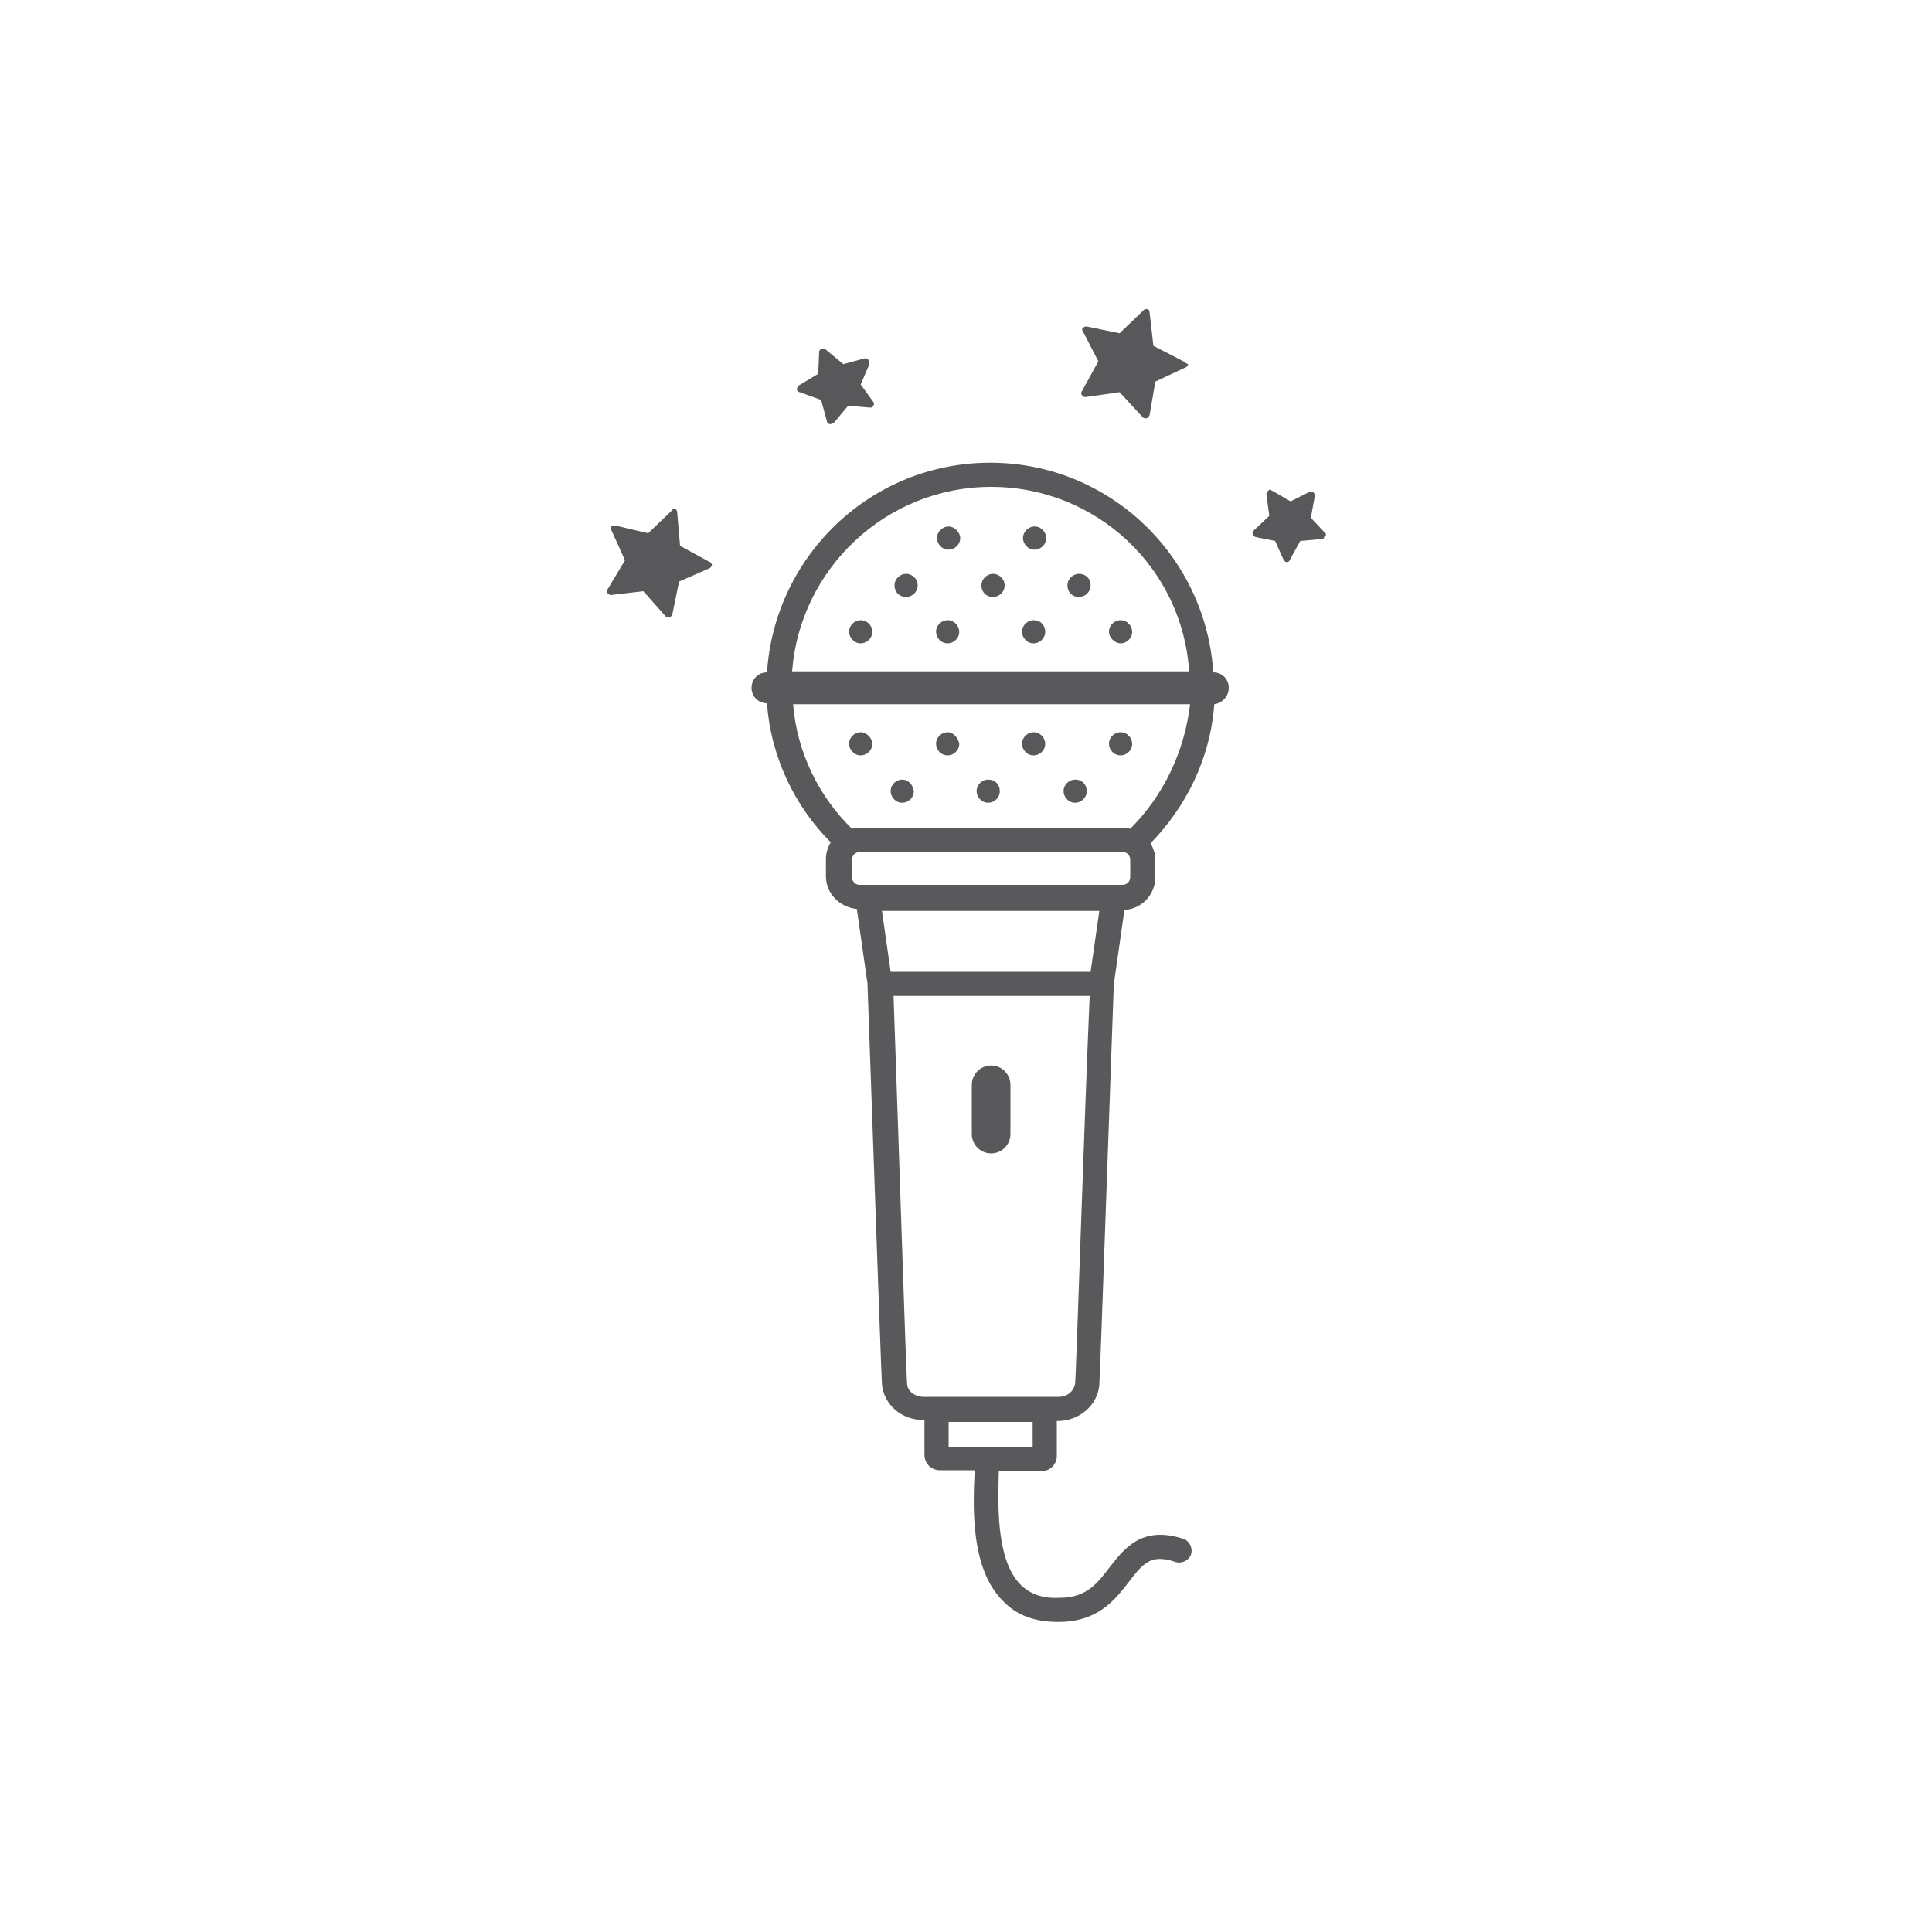
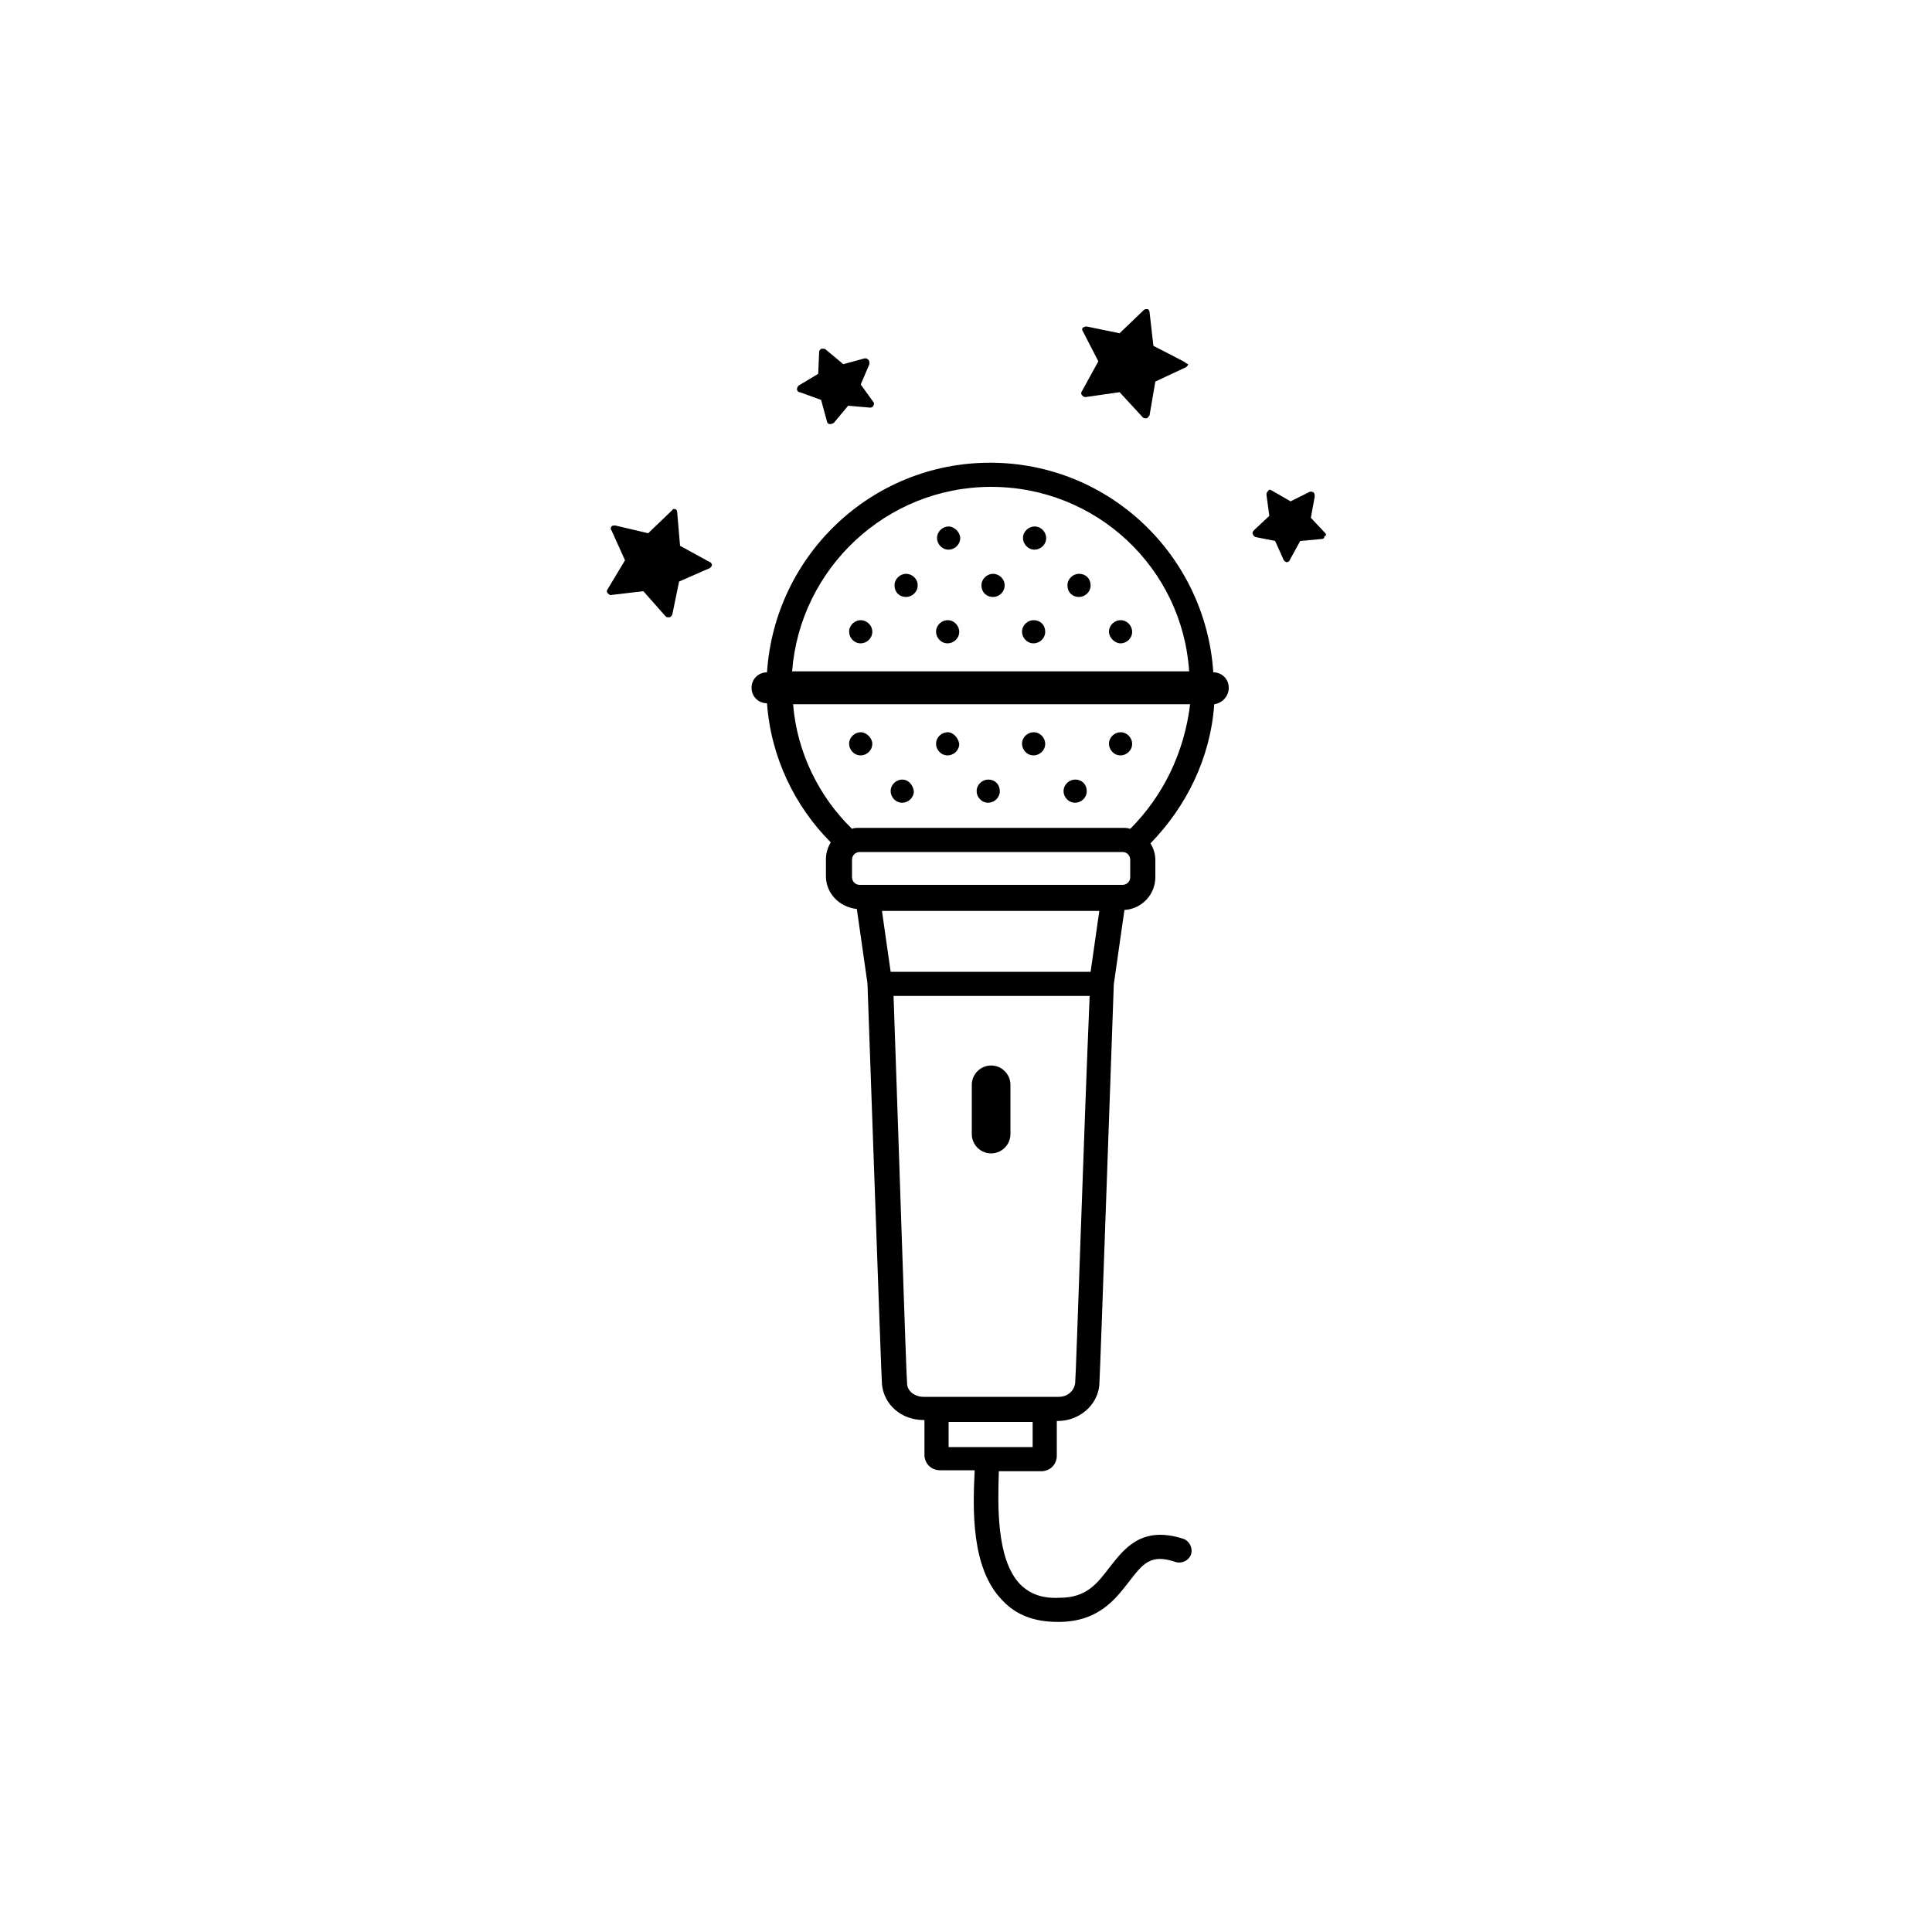
<svg xmlns="http://www.w3.org/2000/svg" viewBox="0 0 200 200">
-   <path fill="#59595C" d="M127.2 71.2c0-.9-.7-1.6-1.6-1.6-.8-12.1-10.8-21.7-23.1-21.7s-22.3 9.6-23.1 21.7c-.9 0-1.6.7-1.6 1.6 0 .9.7 1.6 1.6 1.6.4 5.6 2.9 10.7 6.6 14.4-.3.5-.5 1.1-.5 1.7v1.8c0 1.8 1.4 3.2 3.2 3.4l1.1 7.7c.1 2.4 1.4 40.1 1.5 41.5.2 2.1 2 3.7 4.3 3.7h.1v3.6c0 .9.7 1.6 1.6 1.6h3.6c-.2 4-.4 10.2 2.9 13.5 1.4 1.5 3.3 2.2 5.7 2.2h.3c4-.1 5.7-2.4 7.1-4.2 1.4-1.8 2.2-2.9 4.8-2 .7.2 1.4-.2 1.6-.8.2-.7-.2-1.4-.8-1.6-4.3-1.4-6.1 1-7.6 2.9-1.3 1.7-2.4 3.2-5.2 3.2-1.8.1-3.1-.4-4.1-1.4-2.5-2.6-2.3-8.3-2.2-11.7h4.4c.9 0 1.6-.7 1.6-1.6v-3.6h.1c2.2 0 4.1-1.6 4.3-3.7.1-1.4 1.4-39.1 1.5-41.5l1.1-7.7a3.4 3.4 0 003.2-3.4V89c0-.6-.2-1.2-.5-1.7 3.7-3.8 6.2-8.8 6.6-14.4.8-.1 1.5-.8 1.5-1.7zM117 85.8c-.3-.1-.5-.1-.8-.1H89c-.3 0-.6 0-.8.1-3.4-3.3-5.7-7.9-6.1-12.9h41.1c-.6 5-2.8 9.5-6.2 12.9zm-14.4-35.4c10.9 0 19.8 8.4 20.5 19.1H82c.8-10.6 9.7-19.1 20.6-19.1zm4.3 99.4h-8.7v-2.6h8.7v2.6zm4.4-6.6c-.1.7-.7 1.4-1.7 1.4h-14c-.9 0-1.7-.6-1.7-1.4-.1-1-.9-26-1.4-40.1h20.3c-.6 14.1-1.4 39.1-1.5 40.1zm-19.1-42.6l-.9-6.3h22.5l-.9 6.3H92.2zm24.8-9.8c0 .5-.4.8-.8.8H89c-.5 0-.8-.4-.8-.8V89c0-.5.4-.8.8-.8h27.2c.5 0 .8.4.8.8v1.8z" />
-   <path fill="#59595C" d="M102.6 119.4c-1.1 0-2-.9-2-2v-5.1c0-1.1.9-2 2-2s2 .9 2 2v5.1c0 1.1-.9 2-2 2z" />
-   <g fill="#58585B">
+   <path d="M127.2 71.2c0-.9-.7-1.6-1.6-1.6-.8-12.1-10.8-21.7-23.1-21.7s-22.3 9.6-23.1 21.7c-.9 0-1.6.7-1.6 1.6 0 .9.7 1.6 1.6 1.6.4 5.6 2.9 10.7 6.6 14.4-.3.5-.5 1.1-.5 1.7v1.8c0 1.8 1.4 3.2 3.2 3.4l1.1 7.7c.1 2.4 1.4 40.1 1.5 41.5.2 2.1 2 3.7 4.3 3.7h.1v3.6c0 .9.7 1.6 1.6 1.6h3.6c-.2 4-.4 10.2 2.9 13.5 1.4 1.5 3.3 2.2 5.7 2.2h.3c4-.1 5.7-2.4 7.1-4.2 1.4-1.8 2.2-2.9 4.8-2 .7.2 1.4-.2 1.6-.8.2-.7-.2-1.4-.8-1.6-4.3-1.4-6.1 1-7.6 2.9-1.3 1.7-2.4 3.2-5.2 3.2-1.8.1-3.1-.4-4.1-1.4-2.5-2.6-2.3-8.3-2.2-11.7h4.4c.9 0 1.6-.7 1.6-1.6v-3.6h.1c2.2 0 4.1-1.6 4.3-3.7.1-1.4 1.4-39.1 1.5-41.5l1.1-7.7a3.4 3.4 0 003.2-3.4V89c0-.6-.2-1.2-.5-1.7 3.7-3.8 6.2-8.8 6.6-14.4.8-.1 1.5-.8 1.5-1.7zM117 85.8c-.3-.1-.5-.1-.8-.1H89c-.3 0-.6 0-.8.1-3.4-3.3-5.7-7.9-6.1-12.9h41.1c-.6 5-2.8 9.5-6.2 12.9zm-14.4-35.4c10.9 0 19.8 8.4 20.5 19.1H82c.8-10.6 9.7-19.1 20.6-19.1zm4.3 99.4h-8.7v-2.6h8.7v2.6zm4.4-6.6c-.1.7-.7 1.4-1.7 1.4h-14c-.9 0-1.7-.6-1.7-1.4-.1-1-.9-26-1.4-40.1h20.3c-.6 14.1-1.4 39.1-1.5 40.1zm-19.1-42.6l-.9-6.3h22.5l-.9 6.3H92.2zm24.8-9.8c0 .5-.4.8-.8.8H89c-.5 0-.8-.4-.8-.8V89c0-.5.4-.8.8-.8h27.2c.5 0 .8.4.8.8v1.8z" />
+   <path d="M102.6 119.4c-1.1 0-2-.9-2-2v-5.1c0-1.1.9-2 2-2s2 .9 2 2v5.1c0 1.1-.9 2-2 2z" />
+   <g>
    <path d="M98.2 54.5c-.6 0-1.2.5-1.2 1.2 0 .6.5 1.2 1.2 1.2.6 0 1.2-.5 1.2-1.2 0-.6-.6-1.2-1.2-1.2zM107.1 54.5c-.6 0-1.2.5-1.2 1.2 0 .6.5 1.2 1.2 1.2.6 0 1.2-.5 1.2-1.2 0-.6-.5-1.2-1.2-1.2zM89.1 64.2c-.6 0-1.2.5-1.2 1.2 0 .6.5 1.2 1.2 1.2.6 0 1.2-.5 1.2-1.2s-.6-1.2-1.2-1.2zM98.1 66.6c.6 0 1.2-.5 1.2-1.2 0-.6-.5-1.2-1.2-1.2-.6 0-1.2.5-1.2 1.2 0 .6.5 1.2 1.2 1.2zM107 64.2c-.6 0-1.2.5-1.2 1.2 0 .6.5 1.2 1.2 1.2.6 0 1.2-.5 1.2-1.2s-.5-1.2-1.2-1.2zM116 66.6c.6 0 1.2-.5 1.2-1.2 0-.6-.5-1.2-1.2-1.2-.6 0-1.2.5-1.2 1.2 0 .6.6 1.2 1.2 1.2zM93.8 59.4c-.6 0-1.2.5-1.2 1.2s.5 1.2 1.2 1.2c.6 0 1.2-.5 1.2-1.2s-.6-1.2-1.2-1.2zM102.8 59.4c-.6 0-1.2.5-1.2 1.2s.5 1.2 1.2 1.2c.6 0 1.2-.5 1.2-1.2s-.6-1.2-1.2-1.2zM111.7 59.4c-.6 0-1.2.5-1.2 1.2s.5 1.2 1.2 1.2c.6 0 1.2-.5 1.2-1.2s-.5-1.2-1.2-1.2zM116 75.8c-.6 0-1.2.5-1.2 1.2 0 .6.5 1.2 1.2 1.2.6 0 1.2-.5 1.2-1.2 0-.6-.5-1.2-1.2-1.2zM107 75.8c-.6 0-1.2.5-1.2 1.2 0 .6.5 1.2 1.2 1.2.6 0 1.2-.5 1.2-1.2 0-.6-.5-1.2-1.2-1.2zM98.1 75.8c-.6 0-1.2.5-1.2 1.2 0 .6.5 1.2 1.2 1.2.6 0 1.2-.5 1.2-1.2-.1-.6-.6-1.2-1.2-1.2zM89.1 75.8c-.6 0-1.2.5-1.2 1.2 0 .6.5 1.2 1.2 1.2.6 0 1.2-.5 1.2-1.2 0-.6-.6-1.2-1.2-1.2zM111.3 80.7c-.6 0-1.2.5-1.2 1.2 0 .6.5 1.2 1.2 1.2.6 0 1.2-.5 1.2-1.2s-.5-1.2-1.2-1.2zM102.3 80.7c-.6 0-1.2.5-1.2 1.2 0 .6.5 1.2 1.2 1.2.6 0 1.2-.5 1.2-1.2s-.5-1.2-1.2-1.2zM93.4 80.7c-.6 0-1.2.5-1.2 1.2 0 .6.5 1.2 1.2 1.2.6 0 1.2-.5 1.2-1.2-.1-.7-.6-1.2-1.2-1.2z" />
  </g>
-   <g fill="#58585B">
+   <g>
    <path d="M89.1 39.8l.9-2.1v-.2c0-.2-.2-.4-.4-.4h-.1l-2.2.6-1.8-1.5c-.1-.1-.2-.1-.3-.1H85c-.1.1-.2.2-.2.3l-.1 2.3-2 1.2c-.1.1-.2.2-.2.4 0 .1.1.3.3.3l2.2.8.6 2.2c0 .1.1.3.3.3h.1c.1 0 .2-.1.3-.1l1.5-1.8 2.3.2c.1 0 .3-.1.3-.2.1-.1.1-.3 0-.4l-1.3-1.8zM137.2 55.2l-1.5-1.6.4-2.2c0-.1 0-.3-.1-.4-.1-.1-.2-.1-.2-.1h-.2l-2 1-1.9-1.1c-.1 0-.1-.1-.2-.1s-.2 0-.2.1c-.1.1-.2.2-.2.4l.3 2.2-1.6 1.5c-.1.1-.2.3-.1.4 0 .1.2.3.3.3l2 .4.9 2c.1.1.2.2.3.2.1 0 .3-.1.3-.2l1.1-2 2.2-.2c.2 0 .3-.1.3-.3.2 0 .2-.2.1-.3zM122.5 37.4l-3.1-1.6-.4-3.5c0-.1-.1-.3-.2-.3h-.1c-.1 0-.2 0-.3.1l-2.5 2.4-3.4-.7h-.1c-.1 0-.2.1-.3.1-.1.1-.1.3 0 .4l1.6 3.1-1.7 3.1c-.1.1-.1.3 0 .4.1.1.2.2.3.2h.1l3.5-.5 2.4 2.6c.1.1.2.1.3.1h.1c.1 0 .2-.2.3-.3l.6-3.5 3.2-1.5c.1-.1.2-.2.2-.3-.3-.1-.3-.2-.5-.3zM70.4 56.5l-.3-3.5c0-.1-.1-.3-.2-.3h-.1c-.1 0-.2 0-.2.1l-2.5 2.4-3.4-.8h-.1c-.1 0-.2 0-.3.1-.1.1-.1.3 0 .4l1.4 3.1-1.8 3c-.1.1-.1.3 0 .4.1.1.2.2.3.2l3.4-.4 2.3 2.6c.1.1.2.1.3.1h.1c.1 0 .2-.1.3-.3l.7-3.4 3.2-1.4c.1-.1.2-.2.2-.3 0-.1-.1-.3-.2-.3l-3.1-1.7z" />
  </g>
</svg>
